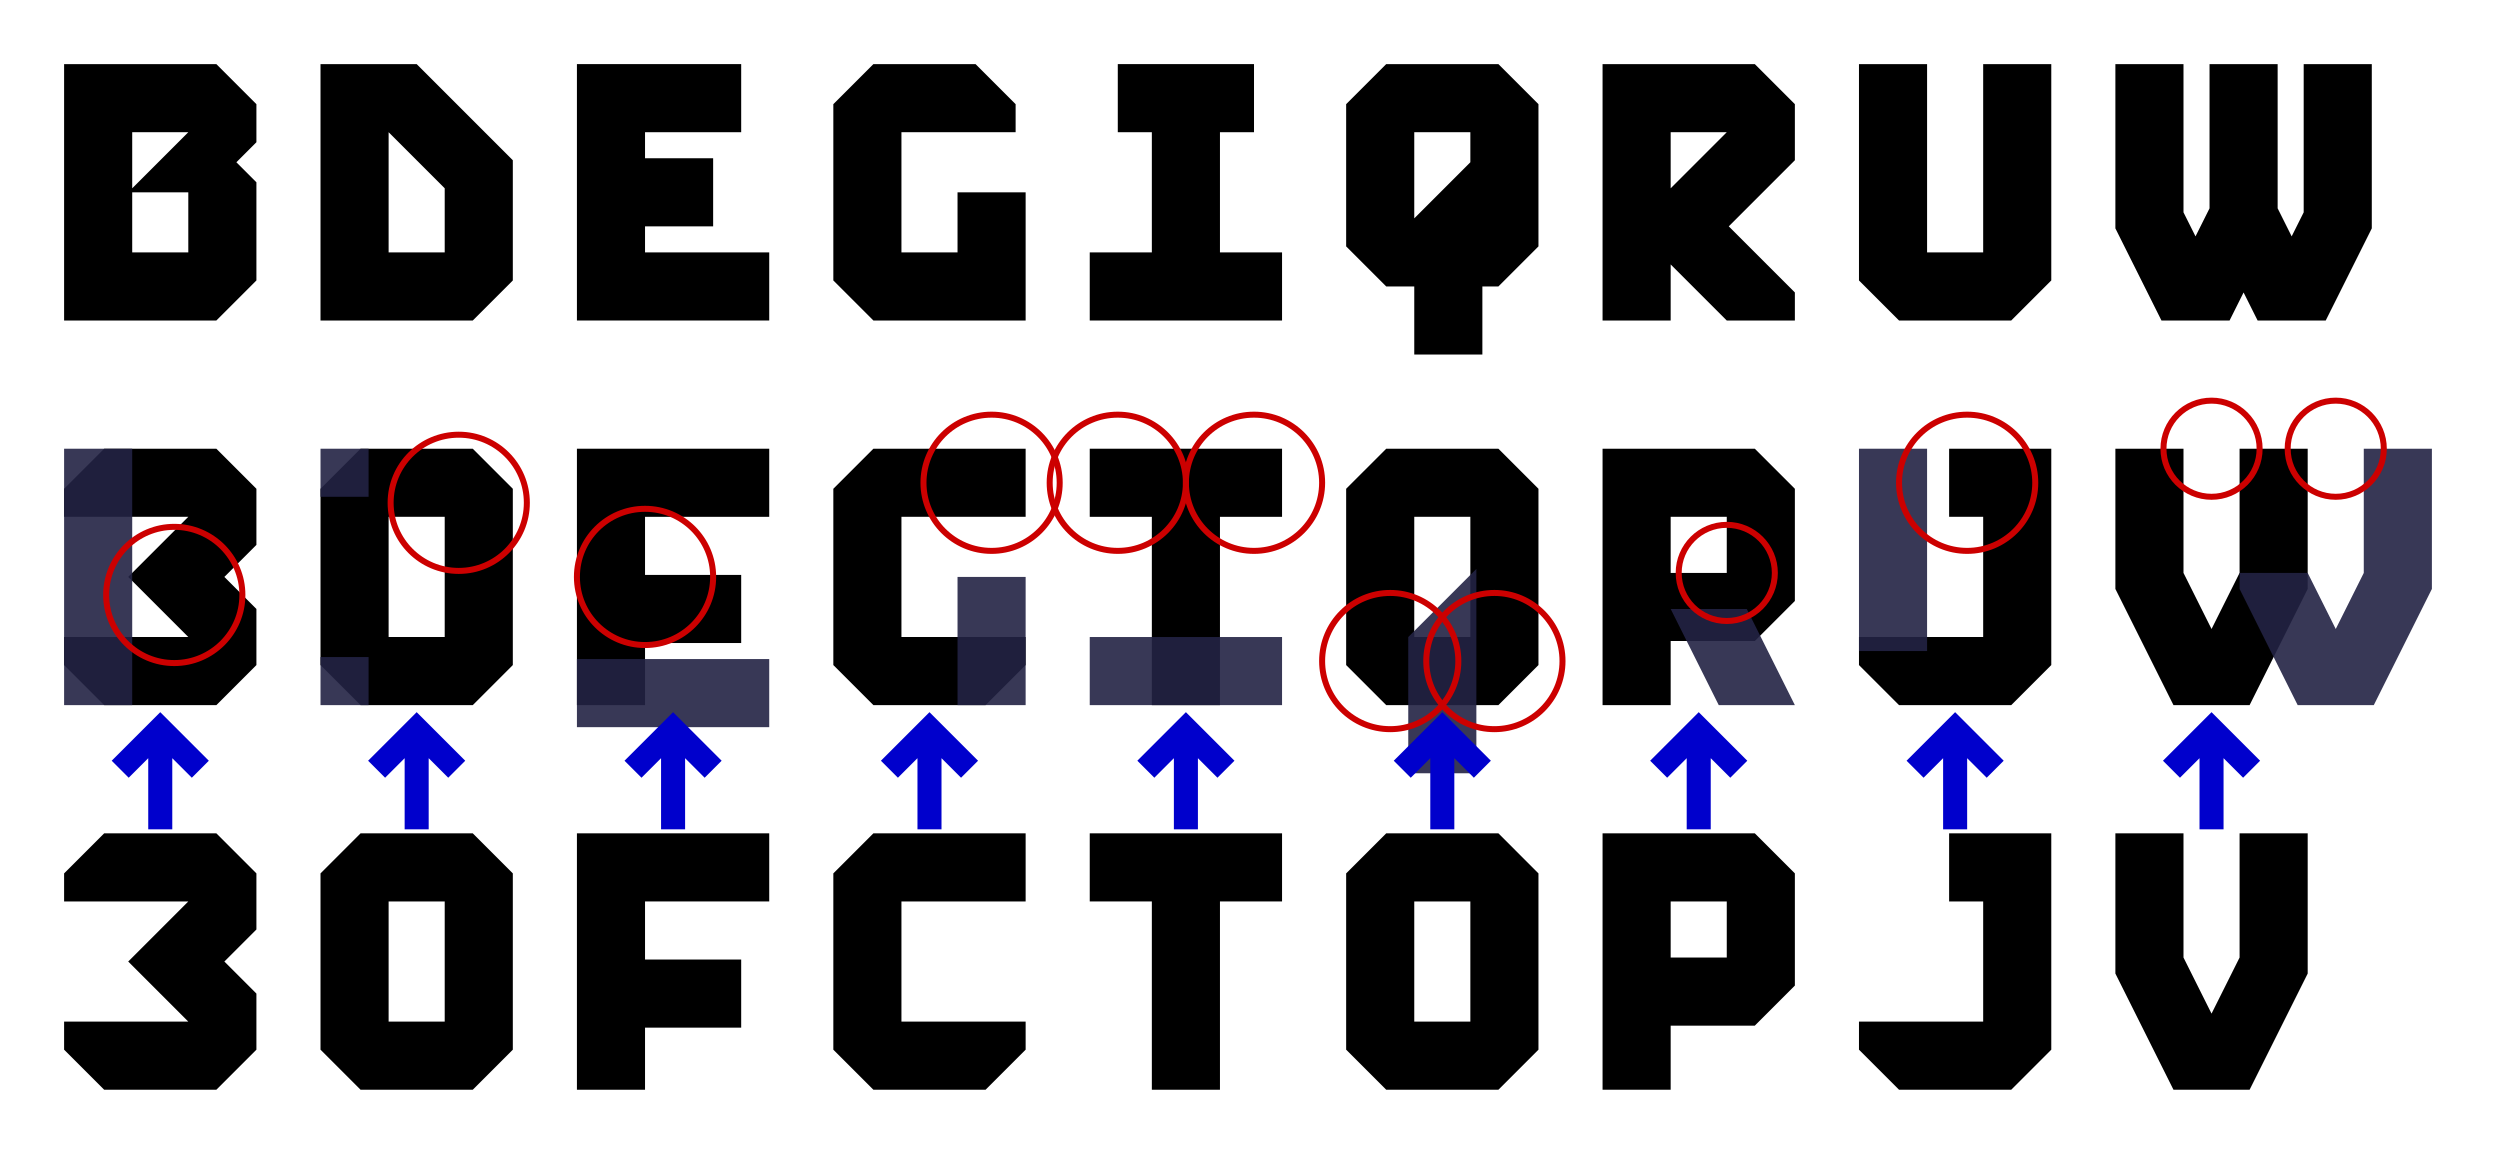
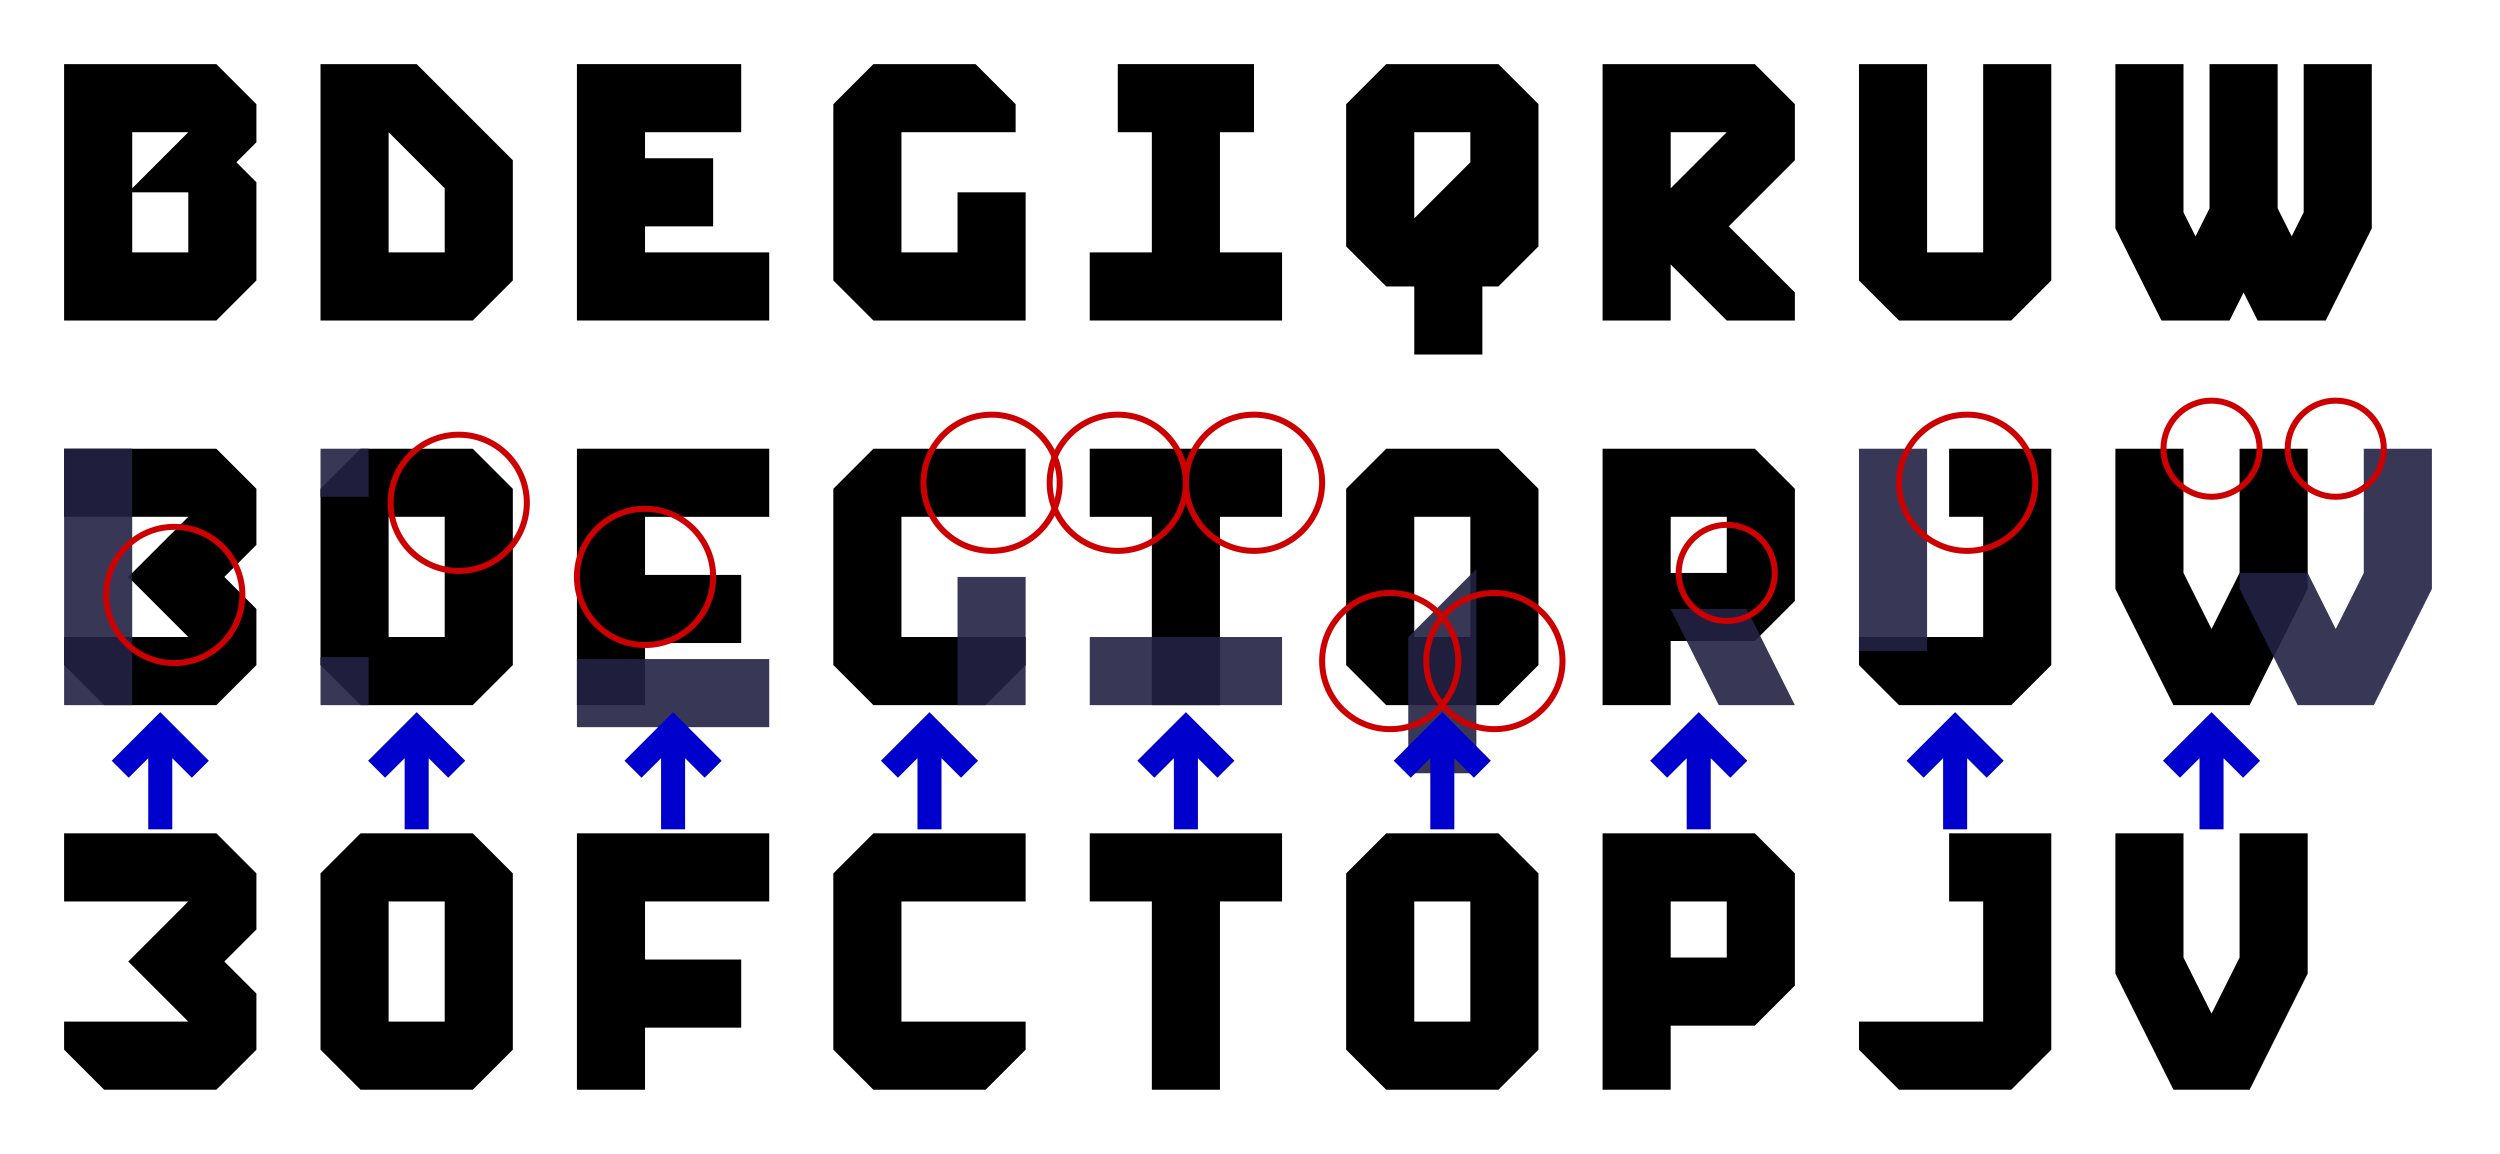
<svg xmlns="http://www.w3.org/2000/svg" viewBox="0 0 1248 576">
  <g transform="translate(16 0)">
    <g>
      <path id="B" transform="translate(0 160) scale(1 -1)" d="M16 0v128h76l20 -20v-19l-10 -10l10 -10v-49l-20 -20h-76zm34 34h28v30h-28v-30zm0 32l28 28h-28v-28" />
      <g transform="translate(0 352) scale(1 -1)">
-         <path d="M16 20v14h62l-30 30l30 30h-62v14l20 20h56l20 -20v-28l-16 -16l16 -16v-28l-20 -20h-56l-20 20z" />
+         <path d="M16 20v14h62l-30 30l30 30h-62v34h76l20 -20v-28l-16 -16l16 -16v-28l-20 -20h-56l-20 20z" />
        <path fill="#224" opacity="0.9" d="M16 0v128h34v-128h-34z" />
        <circle fill="none" stroke="#c00" stroke-width="3" r="34" cx="71" cy="55" />
      </g>
      <path transform="translate(64 384)" fill="none" stroke="#00c" stroke-width="12" d="M0 30v-50m-20 20l20 -20l20 20" />
-       <path id="three" transform="translate(0 544) scale(1 -1)" d="M16 20v14h62l-30 30l30 30h-62v14l20 20h56l20 -20v-28l-16 -16l16 -16v-28l-20 -20h-56l-20 20z" />
+       <path id="three" transform="translate(0 544) scale(1 -1)" d="M16 20v14h62l-30 30l30 30h-62v34h76l20 -20v-28l-16 -16l16 -16v-28l-20 -20h-56l-20 20z" />
    </g>
    <g transform="translate(128 0)">
      <path id="D" transform="translate(0 160) scale(1 -1)" d="M16 0v128h48l48 -48v-60l-20 -20h-76zm34 34h28v32l-28 28v-60z" />
      <g transform="translate(0 352) scale(1 -1)">
        <path d="M16 20v88l20 20h56l20 -20v-88l-20 -20h-56l-20 20zm34 14h28v60h-28v-60z" />
        <path fill="#224" opacity="0.9" d="M16 0v24h24v-24h-24zm0 104v24h24v-24h-24z" />
        <circle fill="none" stroke="#c00" stroke-width="3" r="34" cx="85" cy="101" />
      </g>
      <path transform="translate(64 384)" fill="none" stroke="#00c" stroke-width="12" d="M0 30v-50m-20 20l20 -20l20 20" />
      <path id="O" transform="translate(0 544) scale(1 -1)" d="M16 20v88l20 20h56l20 -20v-88l-20 -20h-56l-20 20zm34 14h28v60h-28v-60z" />
    </g>
    <g transform="translate(256 0)">
      <path id="E" transform="translate(0 160) scale(1 -1)" d="M16 0v128h82v-34h-48v-13h34v-34h-34v-13h62v-34h-96z" />
      <g transform="translate(0 352) scale(1 -1)">
        <path d="M16 0v128h96v-34h-62v-29h48v-34h-48v-31h-34z" />
        <path fill="#224" opacity="0.9" d="M16 -11v34h96v-34h-96z" />
        <circle fill="none" stroke="#c00" stroke-width="3" r="34" cx="50" cy="64" />
      </g>
      <path transform="translate(64 384)" fill="none" stroke="#00c" stroke-width="12" d="M0 30v-50m-20 20l20 -20l20 20" />
      <path id="F" transform="translate(0 544) scale(1 -1)" d="M16 0v128h96v-34h-62v-29h48v-34h-48v-31h-34z" />
    </g>
    <g transform="translate(384 0)">
      <path id="G" transform="translate(0 160) scale(1 -1)" d="M16 20v88l20 20h51l20 -20v-14h-57v-60h28v30h34v-64h-76l-20 20z" />
      <g transform="translate(0 352) scale(1 -1)">
        <path d="M16 20v88l20 20h76v-34h-62v-60h62v-14l-20 -20h-56l-20 20z" />
        <path fill="#224" opacity="0.9" d="M78 0v64h34v-64h-34z" />
        <circle fill="none" stroke="#c00" stroke-width="3" r="34" cx="95" cy="111" />
      </g>
      <path transform="translate(64 384)" fill="none" stroke="#00c" stroke-width="12" d="M0 30v-50m-20 20l20 -20l20 20" />
      <path id="C" transform="translate(0 544) scale(1 -1)" d="M16 20v88l20 20h76v-34h-62v-60h62v-14l-20 -20h-56l-20 20z" />
    </g>
    <g transform="translate(512 0)">
      <path id="I" transform="translate(0 160) scale(1 -1)" d="M16 0v34h31v60h-17v34h68v-34h-17v-60h31v-34h-96z" />
      <g transform="translate(0 352) scale(1 -1)">
        <path d="M16 94v34h96v-34h-31v-94h-34v94h-31z" />
        <path fill="#224" opacity="0.9" d="M16 0v34h96v-34h-96z" />
        <circle fill="none" stroke="#c00" stroke-width="3" r="34" cx="30" cy="111" />
        <circle fill="none" stroke="#c00" stroke-width="3" r="34" cx="98" cy="111" />
      </g>
      <path transform="translate(64 384)" fill="none" stroke="#00c" stroke-width="12" d="M0 30v-50m-20 20l20 -20l20 20" />
      <path id="T" transform="translate(0 544) scale(1 -1)" d="M16 94v34h96v-34h-31v-94h-34v94h-31z" />
    </g>
    <g transform="translate(640 0)">
      <path id="Q" transform="translate(0 160) scale(1 -1)" d="M16 37v71l20 20h56l20 -20v-71l-20 -20h-8v-34h-34v34h-14l-20 20zm34 14l28 28v15h-28v-43z" />
      <g transform="translate(0 352) scale(1 -1)">
        <path d="M16 20v88l20 20h56l20 -20v-88l-20 -20h-56l-20 20zm34 14h28v60h-28v-60z" />
        <path fill="#224" opacity="0.9" d="M47 -34v68l34 34v-102h-34z" />
        <circle fill="none" stroke="#c00" stroke-width="3" r="34" cx="38" cy="22" />
        <circle fill="none" stroke="#c00" stroke-width="3" r="34" cx="90" cy="22" />
      </g>
      <path transform="translate(64 384)" fill="none" stroke="#00c" stroke-width="12" d="M0 30v-50m-20 20l20 -20l20 20" />
      <path id="O_2" transform="translate(0 544) scale(1 -1)" d="M16 20v88l20 20h56l20 -20v-88l-20 -20h-56l-20 20zm34 14h28v60h-28v-60z" />
    </g>
    <g transform="translate(768 0)">
      <path id="R" transform="translate(0 160) scale(1 -1)" d="M16 0v128h76l20 -20v-28l-33 -33l33 -33v-14h-34l-28 28v-28h-34zm34 66l28 28h-28v-28z" />
      <g transform="translate(0 352) scale(1 -1)">
        <path d="M16 0v128h76l20 -20v-56l-20 -20h-42v-32h-34zm34 66h28v28h-28v-28z" />
        <path fill="#224" opacity="0.9" d="M74 0l-24 48h38l24 -48h-38z" />
        <circle fill="none" stroke="#c00" stroke-width="3" r="24" cx="78" cy="66" />
      </g>
      <path transform="translate(64 384)" fill="none" stroke="#00c" stroke-width="12" d="M0 30v-50m-20 20l20 -20l20 20" />
      <path id="P" transform="translate(0 544) scale(1 -1)" d="M16 0v128h76l20 -20v-56l-20 -20h-42v-32h-34zm34 66h28v28h-28v-28z" />
    </g>
    <g transform="translate(896 0)">
      <path id="U" transform="translate(0 160) scale(1 -1)" d="M16 20v108h34v-94h28v94h34v-108l-20 -20h-56l-20 20z" />
      <g transform="translate(0 352) scale(1 -1)">
        <path d="M16 20v14h62v60h-17v34h51v-108l-20 -20h-56l-20 20z" />
        <path fill="#224" opacity="0.9" d="M16 27v101h34v-101h-34z" />
        <circle fill="none" stroke="#c00" stroke-width="3" r="34" cx="70" cy="111" />
      </g>
      <path transform="translate(64 384)" fill="none" stroke="#00c" stroke-width="12" d="M0 30v-50m-20 20l20 -20l20 20" />
      <path id="J" transform="translate(0 544) scale(1 -1)" d="M16 20v14h62v60h-17v34h51v-108l-20 -20h-56l-20 20z" />
    </g>
    <g transform="translate(1024 0)">
      <path id="W" transform="translate(0 160) scale(1 -1)" d="M16 46v82h34v-74l6 -12l7 14v72h34v-72l7 -14l6 12v74h34v-82l-23 -46h-34l-7 14l-7 -14h-34l-23 46z" />
      <g transform="translate(0 352) scale(1 -1)">
        <path d="M16 58v70h34v-62l14 -28l14 28v62h34v-70l-29 -58h-38l-29 58z" />
        <path fill="#224" opacity="0.9" d="M78 58v8h34l14 -28l14 28v62h34v-70l-29 -58h-38l-29 58z" />
        <circle fill="none" stroke="#c00" stroke-width="3" r="24" cx="64" cy="128" />
        <circle fill="none" stroke="#c00" stroke-width="3" r="24" cx="126" cy="128" />
      </g>
      <path transform="translate(64 384)" fill="none" stroke="#00c" stroke-width="12" d="M0 30v-50m-20 20l20 -20l20 20" />
      <path id="V" transform="translate(0 544) scale(1 -1)" d="M16 58v70h34v-62l14 -28l14 28v62h34v-70l-29 -58h-38l-29 58z" />
    </g>
  </g>
</svg>
